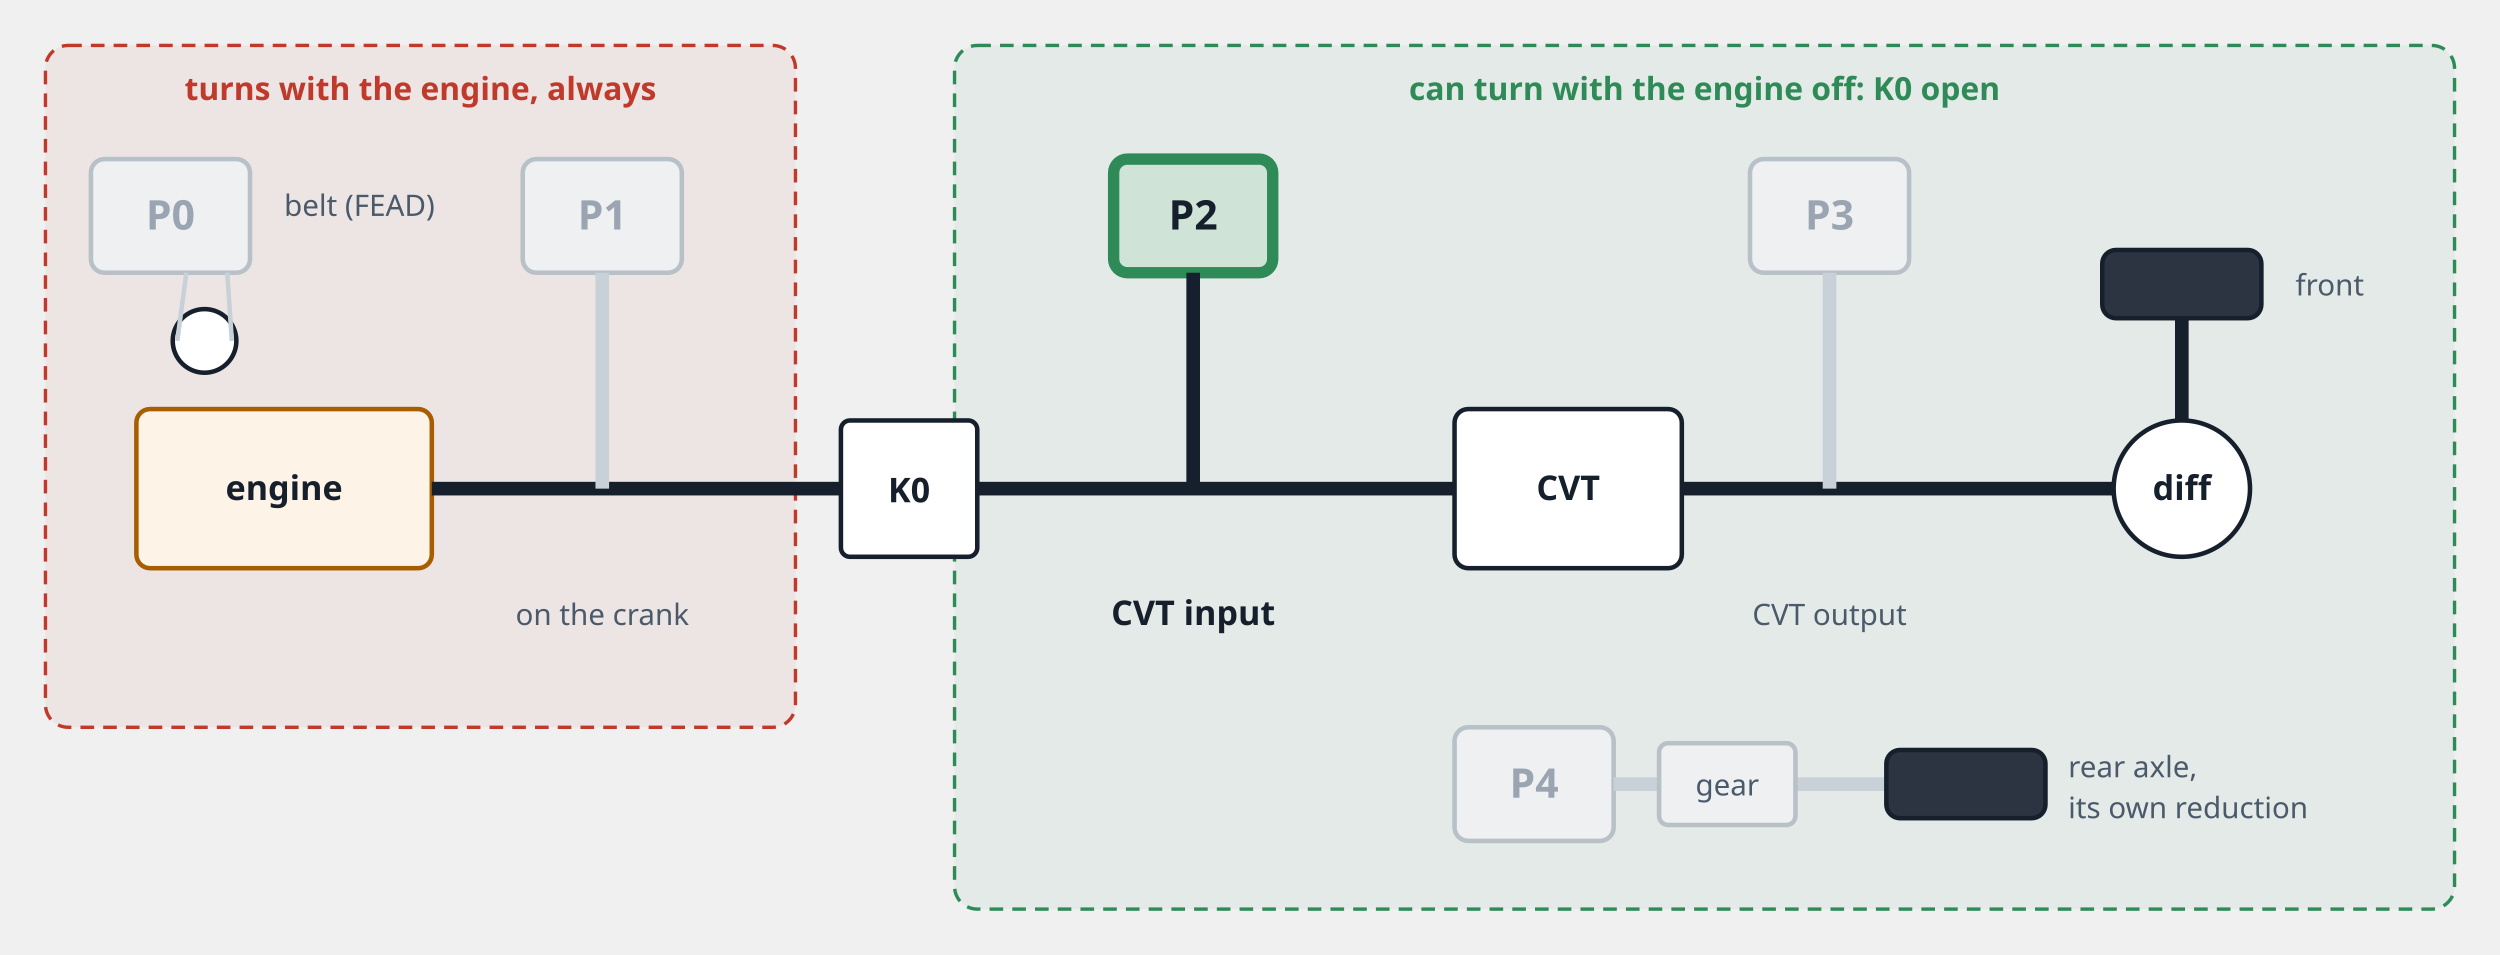
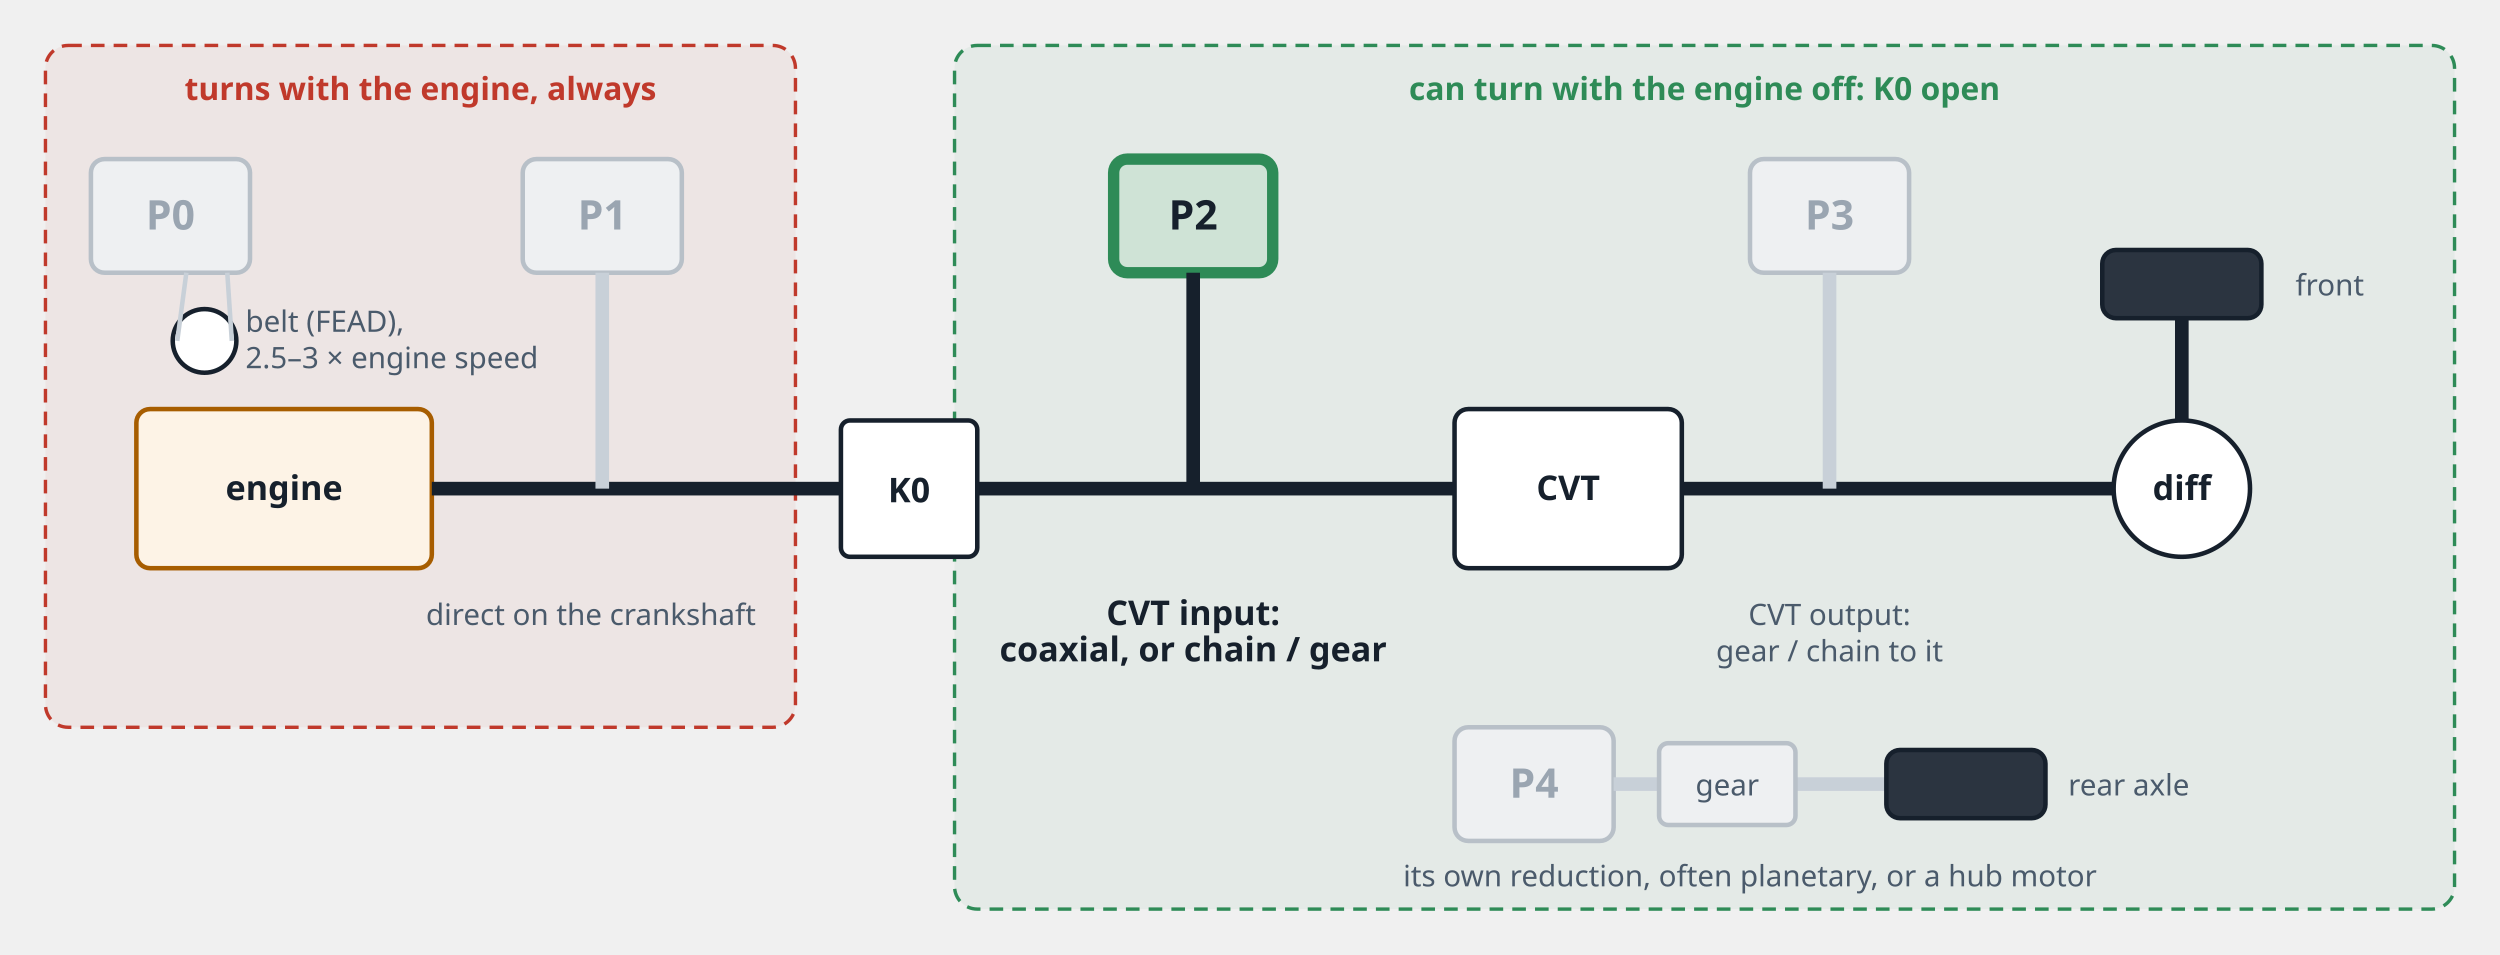
<svg xmlns="http://www.w3.org/2000/svg" viewBox="0 0 1100 420" width="1100" height="420">
  <style>
    text { font-family: sans-serif; fill: #16202c; }
    .box { fill: #fff; stroke: #16202c; stroke-width: 2; }
    .box-f { fill: #fdf3e6; stroke: #a75d00; stroke-width: 2; }
    .coupled { fill: #f6d5d3; stroke: #c0392b; stroke-width: 2; }
    .free { fill: #cfe3d6; stroke: #2e8b57; stroke-width: 2; }
    .coupled-hl { fill: #f6d5d3; stroke: #c0392b; stroke-width: 5; }
    .free-hl { fill: #cfe3d6; stroke: #2e8b57; stroke-width: 5; }
    .off { fill: #eef0f2; stroke: #b8c0c8; stroke-width: 2; }
    .shaft { stroke: #16202c; stroke-width: 6; fill: none; }
    .belt { stroke: #16202c; stroke-width: 2; fill: none; }
    .shaft-off { stroke: #c8d0d8; stroke-width: 6; fill: none; }
    .belt-off { stroke: #c8d0d8; stroke-width: 2; fill: none; }
    .wheel { fill: #2b3440; stroke: #16202c; stroke-width: 2; }
    .zone-c { fill: rgba(192, 57, 43, 0.06); stroke: #c0392b; stroke-width: 1.5; stroke-dasharray: 6 4; }
    .zone-f { fill: rgba(46, 139, 87, 0.06); stroke: #2e8b57; stroke-width: 1.5; stroke-dasharray: 6 4; }
    .b { font-size: 15px; font-weight: 600; }
    .p { font-size: 18px; font-weight: 700; }
    .p-off { font-size: 18px; font-weight: 700; fill: #9aa5b1; }
    .lbl { font-size: 13px; fill: #4a5a6b; }
    .lbl-hl { font-size: 15px; font-weight: 700; fill: #16202c; }
    .r { font-size: 14px; font-weight: 600; fill: #c0392b; }
    .g { font-size: 14px; font-weight: 600; fill: #2e8b57; }
  </style>
  <rect class="zone-c" x="20" y="20" width="330" height="300" rx="10" />
  <text x="185" y="44" text-anchor="middle" class="r">turns with the engine, always</text>
  <rect class="zone-f" x="420" y="20" width="660" height="380" rx="10" />
  <text x="750" y="44" text-anchor="middle" class="g">can turn with the engine off: K0 open</text>
  <rect class="box-f" x="60" y="180" width="130" height="70" rx="6" />
  <text x="125" y="220" text-anchor="middle" class="b">engine</text>
  <circle cx="90" cy="150" r="14" class="box" />
  <rect class="off" x="40" y="70" width="70" height="50" rx="6" />
  <text x="75" y="101" text-anchor="middle" class="p-off">P0</text>
  <path class="belt-off" d="M100 120 L102 150 M82 120 L78 150" />
-   <text x="125" y="95" class="lbl">belt (FEAD)</text>
+   <text x="108" y="146" class="lbl">belt (FEAD),</text>
+   <text x="108" y="162" class="lbl">2.5–3 × engine speed</text>
  <path class="shaft" d="M190 215 H380" />
  <rect class="off" x="230" y="70" width="70" height="50" rx="6" />
  <text x="265" y="101" text-anchor="middle" class="p-off">P1</text>
  <path class="shaft-off" d="M265 120 V215" />
-   <text x="265" y="275" text-anchor="middle" class="lbl">on the crank</text>
+   <text x="260" y="275" text-anchor="middle" class="lbl">direct on the crankshaft</text>
  <rect class="box" x="370" y="185" width="60" height="60" rx="4" />
  <text x="400" y="221" text-anchor="middle" class="b">K0</text>
  <path class="shaft" d="M430 215 H640" />
  <rect class="free-hl" x="490" y="70" width="70" height="50" rx="6" />
  <text x="525" y="101" text-anchor="middle" class="p">P2</text>
  <path class="shaft" d="M525 120 V215" />
-   <text x="525" y="275" text-anchor="middle" class="lbl-hl">CVT input</text>
+   <text x="525" y="275" text-anchor="middle" class="lbl-hl">CVT input:</text>
+   <text x="525" y="291" text-anchor="middle" class="lbl-hl">coaxial, or chain / gear</text>
  <rect class="box" x="640" y="180" width="100" height="70" rx="6" />
  <text x="690" y="220" text-anchor="middle" class="b">CVT</text>
  <path class="shaft" d="M740 215 H930" />
  <rect class="off" x="770" y="70" width="70" height="50" rx="6" />
  <text x="805" y="101" text-anchor="middle" class="p-off">P3</text>
  <path class="shaft-off" d="M805 120 V215" />
-   <text x="805" y="275" text-anchor="middle" class="lbl">CVT output</text>
+   <text x="805" y="275" text-anchor="middle" class="lbl">CVT output:</text>
+   <text x="805" y="291" text-anchor="middle" class="lbl">gear / chain to it</text>
  <circle cx="960" cy="215" r="30" class="box" />
  <text x="960" y="220" text-anchor="middle" class="b">diff</text>
  <path class="shaft" d="M960 185 V140" />
  <rect class="wheel" x="925" y="110" width="70" height="30" rx="6" />
  <text x="1010" y="130" class="lbl">front</text>
  <rect class="off" x="640" y="320" width="70" height="50" rx="6" />
  <text x="675" y="351" text-anchor="middle" class="p-off">P4</text>
  <path class="shaft-off" d="M710 345 H830" />
  <rect class="off" x="730" y="327" width="60" height="36" rx="4" />
  <text x="760" y="350" text-anchor="middle" class="lbl">gear</text>
  <rect class="wheel" x="830" y="330" width="70" height="30" rx="6" />
-   <text x="910" y="342" class="lbl">rear axle,</text>
-   <text x="910" y="360" class="lbl">its own reduction</text>
+   <text x="910" y="350" class="lbl">rear axle</text>
+   <text x="770" y="390" text-anchor="middle" class="lbl">its own reduction, often planetary, or a hub motor</text>
</svg>
